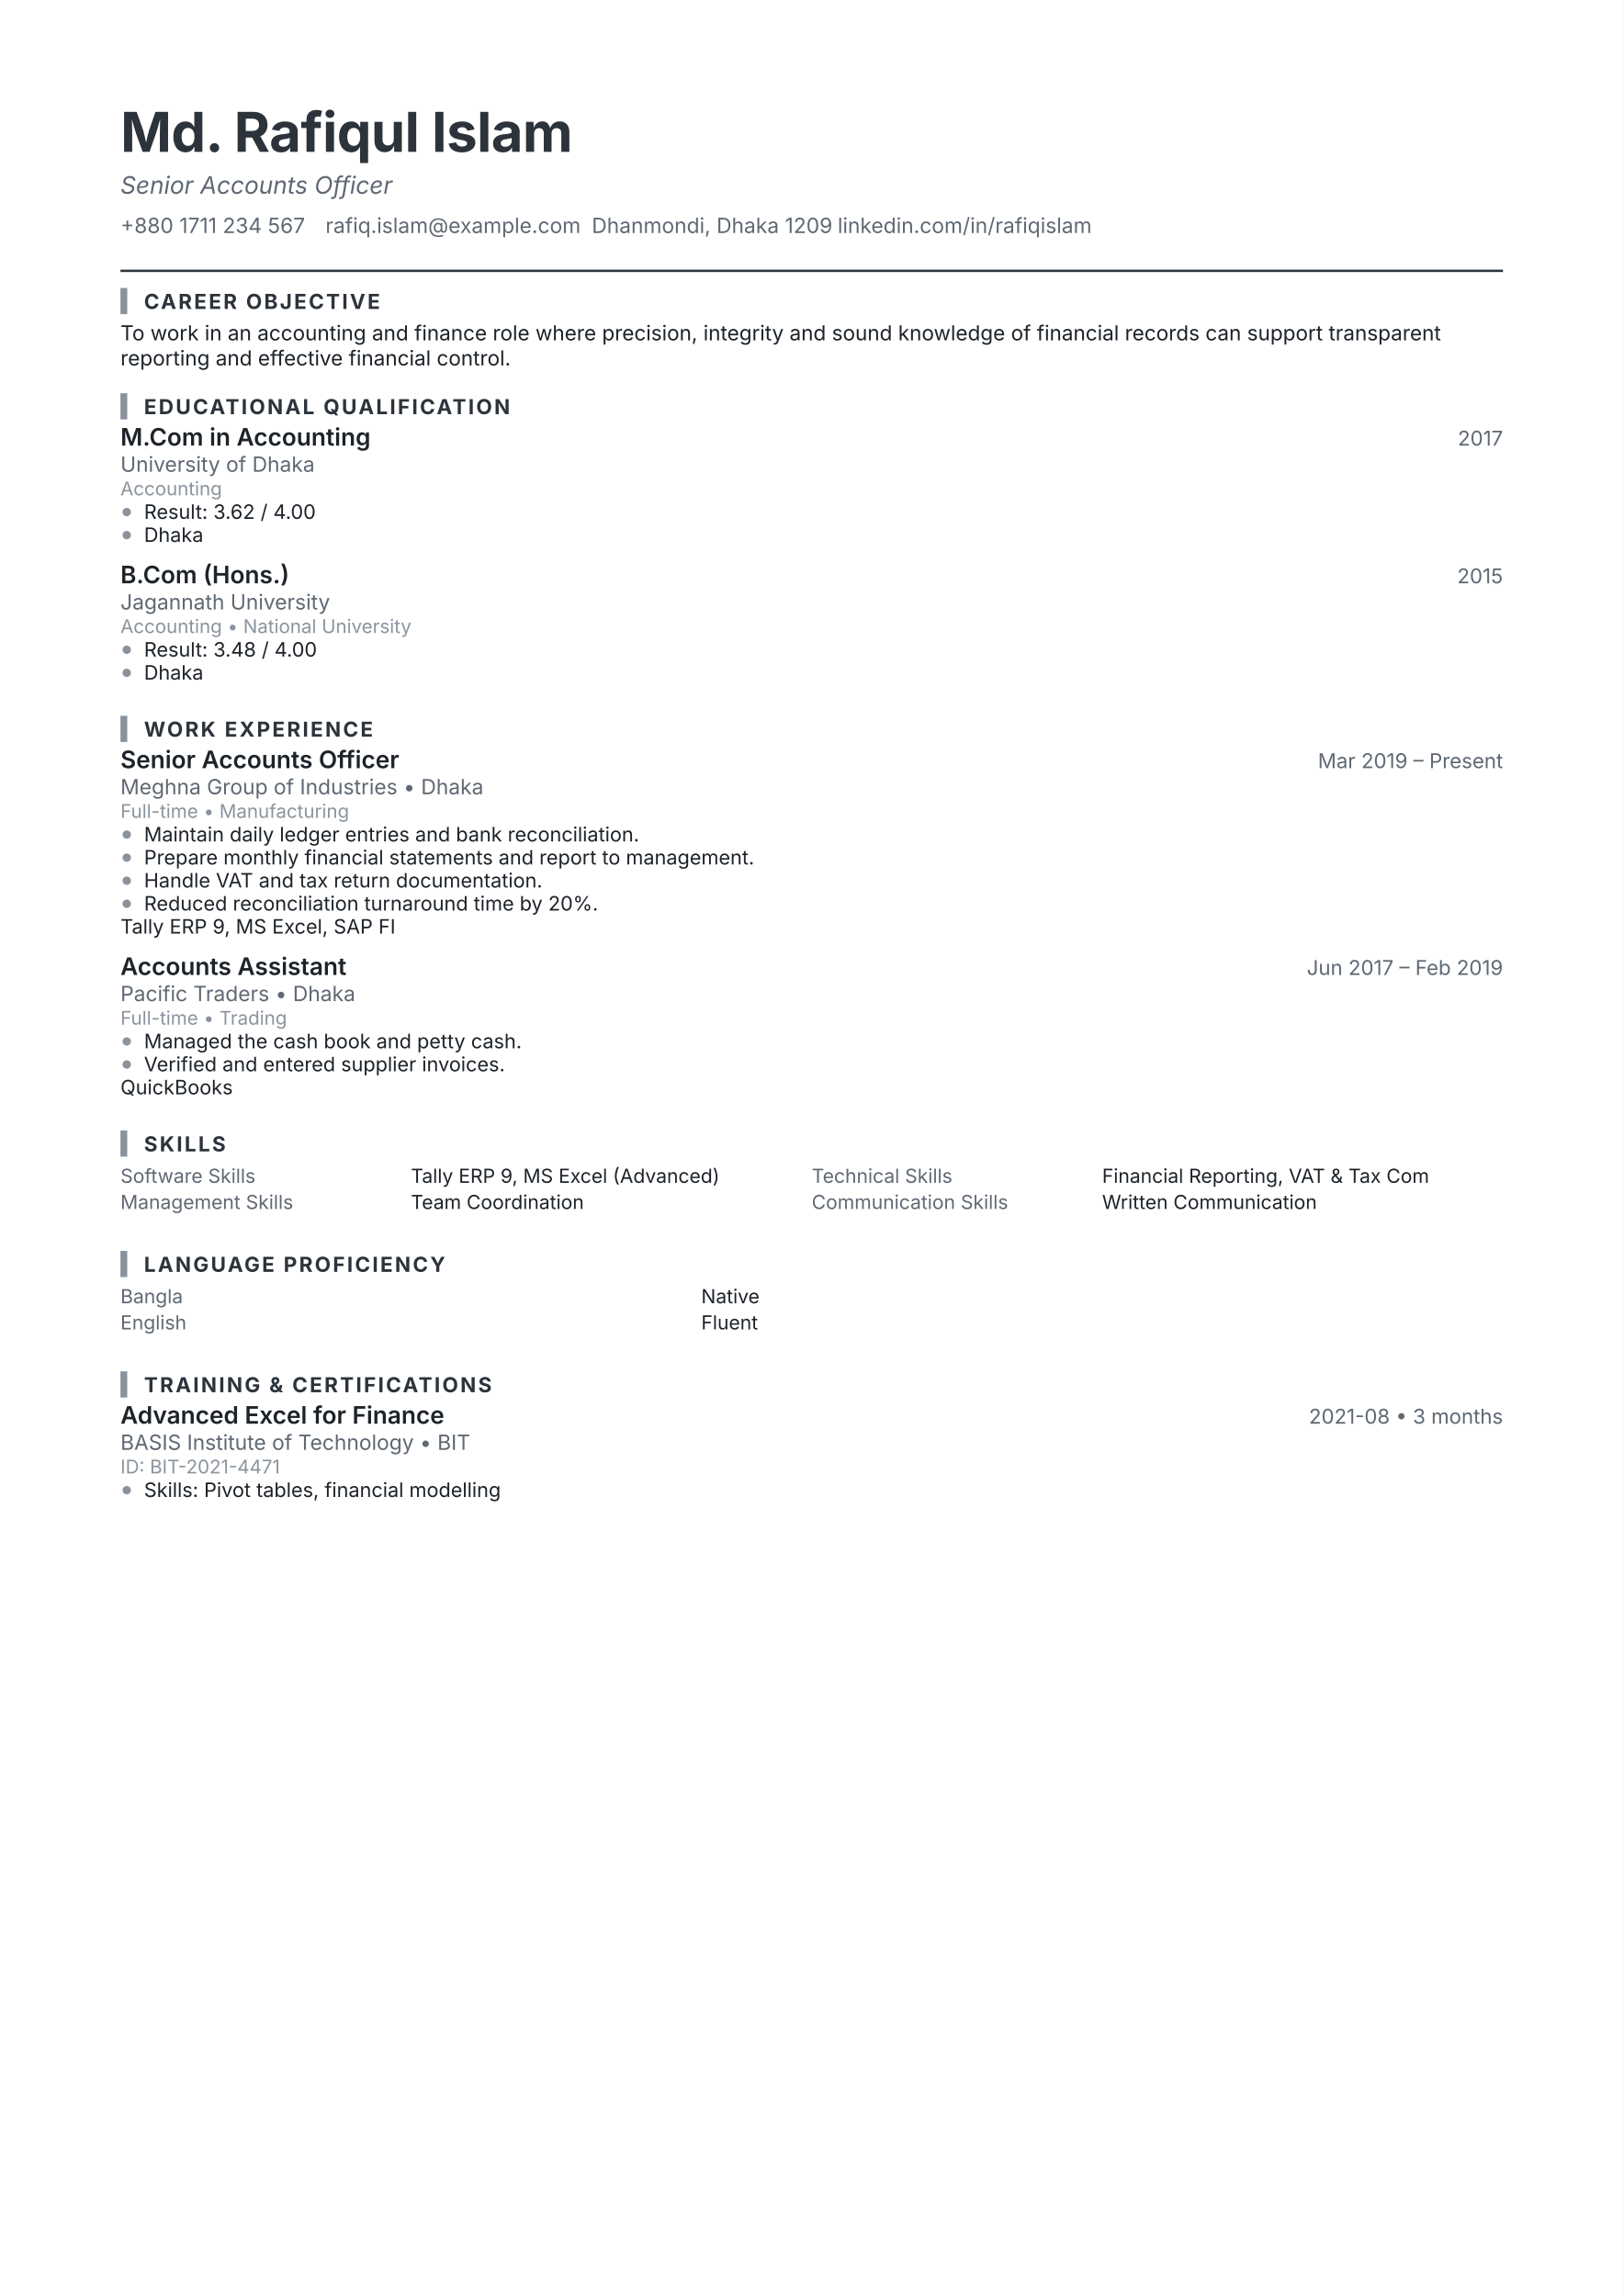
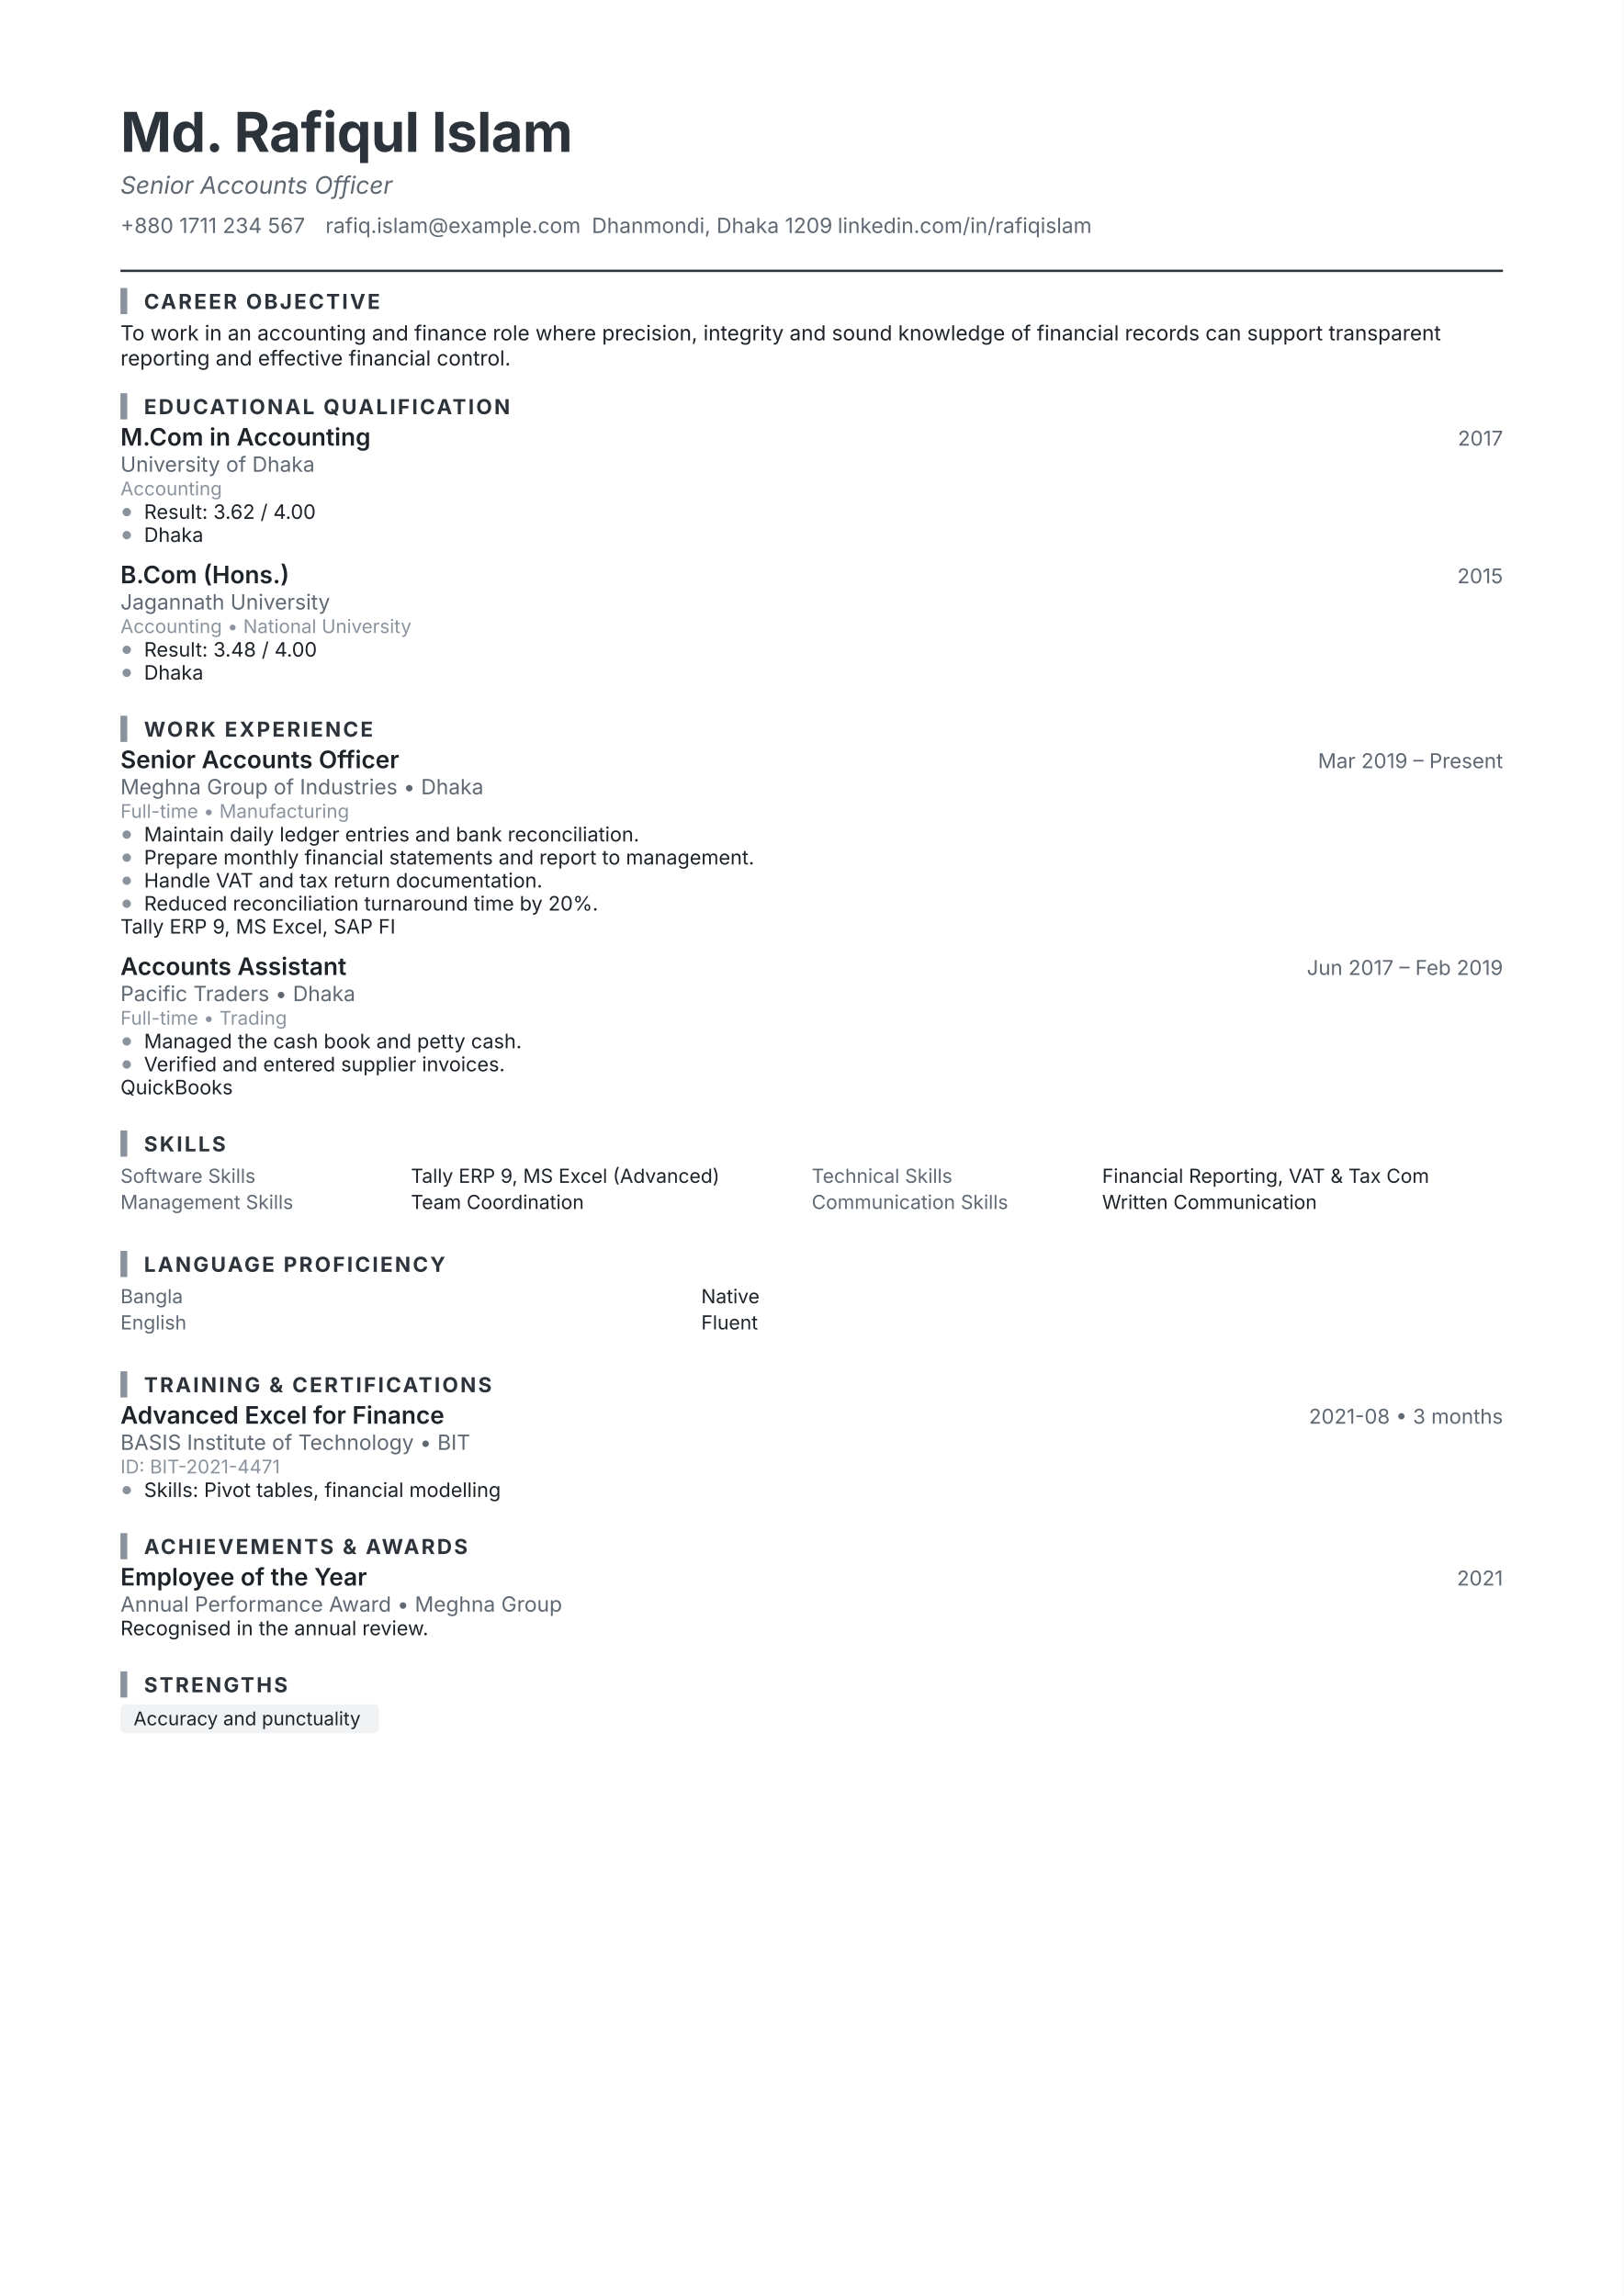
<svg xmlns="http://www.w3.org/2000/svg" width="620" height="877" viewBox="0 0 620 877" role="img" aria-label="CV template preview: ATS Modern">
  <rect width="620" height="877" fill="#ffffff" />
  <rect x="0.0" y="0.0" width="620.0" height="877.0" fill="#ffffff" />
  <text x="46.0" y="58.0" font-family="Inter, Noto Sans Bengali, sans-serif" font-size="21" font-weight="700" fill="#2c333b" letter-spacing="-0.2">Md. Rafiqul Islam</text>
  <text x="46.0" y="74.0" font-family="Inter, Noto Sans Bengali, sans-serif" font-size="9.2" font-weight="400" fill="#5f6873" font-style="italic">Senior Accounts Officer</text>
  <text x="46.0" y="89.0" font-family="Inter, Noto Sans Bengali, sans-serif" font-size="8" font-weight="400" fill="#5f6873">+880 1711 234 567</text>
  <text x="124.3" y="89.0" font-family="Inter, Noto Sans Bengali, sans-serif" font-size="8" font-weight="400" fill="#5f6873">rafiq.islam@example.com</text>
  <text x="226.0" y="89.0" font-family="Inter, Noto Sans Bengali, sans-serif" font-size="8" font-weight="400" fill="#5f6873">Dhanmondi, Dhaka 1209</text>
  <text x="319.9" y="89.0" font-family="Inter, Noto Sans Bengali, sans-serif" font-size="8" font-weight="400" fill="#5f6873">linkedin.com/in/rafiqislam</text>
  <rect x="46.0" y="103.0" width="528.0" height="0.9" fill="#2c333b" />
  <rect x="46.0" y="110.0" width="2.6" height="10.0" fill="#8a939d" />
  <text x="55.0" y="118.0" font-family="Inter, Noto Sans Bengali, sans-serif" font-size="7.9" font-weight="700" fill="#2c333b" letter-spacing="0.8">CAREER OBJECTIVE</text>
  <text x="46.0" y="130.0" font-family="Inter, Noto Sans Bengali, sans-serif" font-size="7.9" font-weight="400" fill="#1d2329">To work in an accounting and finance role where precision, integrity and sound knowledge of financial records can support transparent</text>
  <text x="46.0" y="139.6" font-family="Inter, Noto Sans Bengali, sans-serif" font-size="7.9" font-weight="400" fill="#1d2329">reporting and effective financial control.</text>
  <rect x="46.0" y="150.2" width="2.6" height="10.0" fill="#8a939d" />
  <text x="55.0" y="158.2" font-family="Inter, Noto Sans Bengali, sans-serif" font-size="7.9" font-weight="700" fill="#2c333b" letter-spacing="0.8">EDUCATIONAL QUALIFICATION</text>
  <text x="46.0" y="170.2" font-family="Inter, Noto Sans Bengali, sans-serif" font-size="9.2" font-weight="600" fill="#1d2329">M.Com in Accounting</text>
  <text x="574.0" y="170.2" font-family="Inter, Noto Sans Bengali, sans-serif" font-size="7.8" font-weight="400" fill="#5f6873" text-anchor="end">2017</text>
  <text x="46.0" y="180.2" font-family="Inter, Noto Sans Bengali, sans-serif" font-size="8" font-weight="400" fill="#5f6873">University of Dhaka</text>
  <text x="46.0" y="189.2" font-family="Inter, Noto Sans Bengali, sans-serif" font-size="7.2" font-weight="400" fill="#8a939d">Accounting</text>
  <circle cx="48.4" cy="195.6" r="1.6" fill="#8a939d" />
  <text x="55.0" y="198.2" font-family="Inter, Noto Sans Bengali, sans-serif" font-size="7.6" font-weight="400" fill="#1d2329">Result: 3.62 / 4.00</text>
  <circle cx="48.4" cy="204.4" r="1.6" fill="#8a939d" />
  <text x="55.0" y="207.0" font-family="Inter, Noto Sans Bengali, sans-serif" font-size="7.6" font-weight="400" fill="#1d2329">Dhaka</text>
  <text x="46.0" y="222.8" font-family="Inter, Noto Sans Bengali, sans-serif" font-size="9.2" font-weight="600" fill="#1d2329">B.Com (Hons.)</text>
  <text x="574.0" y="222.8" font-family="Inter, Noto Sans Bengali, sans-serif" font-size="7.8" font-weight="400" fill="#5f6873" text-anchor="end">2015</text>
  <text x="46.0" y="232.8" font-family="Inter, Noto Sans Bengali, sans-serif" font-size="8" font-weight="400" fill="#5f6873">Jagannath University</text>
  <text x="46.0" y="241.8" font-family="Inter, Noto Sans Bengali, sans-serif" font-size="7.2" font-weight="400" fill="#8a939d">Accounting • National University</text>
  <circle cx="48.4" cy="248.2" r="1.6" fill="#8a939d" />
  <text x="55.0" y="250.8" font-family="Inter, Noto Sans Bengali, sans-serif" font-size="7.6" font-weight="400" fill="#1d2329">Result: 3.48 / 4.00</text>
  <circle cx="48.4" cy="257.0" r="1.6" fill="#8a939d" />
  <text x="55.0" y="259.6" font-family="Inter, Noto Sans Bengali, sans-serif" font-size="7.6" font-weight="400" fill="#1d2329">Dhaka</text>
  <rect x="46.0" y="273.4" width="2.6" height="10.0" fill="#8a939d" />
  <text x="55.0" y="281.4" font-family="Inter, Noto Sans Bengali, sans-serif" font-size="7.9" font-weight="700" fill="#2c333b" letter-spacing="0.8">WORK EXPERIENCE</text>
  <text x="46.0" y="293.4" font-family="Inter, Noto Sans Bengali, sans-serif" font-size="9.2" font-weight="600" fill="#1d2329">Senior Accounts Officer</text>
  <text x="574.0" y="293.4" font-family="Inter, Noto Sans Bengali, sans-serif" font-size="7.8" font-weight="400" fill="#5f6873" text-anchor="end">Mar 2019 – Present</text>
  <text x="46.0" y="303.4" font-family="Inter, Noto Sans Bengali, sans-serif" font-size="8" font-weight="400" fill="#5f6873">Meghna Group of Industries • Dhaka</text>
  <text x="46.0" y="312.4" font-family="Inter, Noto Sans Bengali, sans-serif" font-size="7.2" font-weight="400" fill="#8a939d">Full-time • Manufacturing</text>
  <circle cx="48.4" cy="318.8" r="1.6" fill="#8a939d" />
  <text x="55.0" y="321.4" font-family="Inter, Noto Sans Bengali, sans-serif" font-size="7.6" font-weight="400" fill="#1d2329">Maintain daily ledger entries and bank reconciliation.</text>
  <circle cx="48.4" cy="327.6" r="1.6" fill="#8a939d" />
  <text x="55.0" y="330.2" font-family="Inter, Noto Sans Bengali, sans-serif" font-size="7.6" font-weight="400" fill="#1d2329">Prepare monthly financial statements and report to management.</text>
  <circle cx="48.4" cy="336.4" r="1.6" fill="#8a939d" />
  <text x="55.0" y="339.0" font-family="Inter, Noto Sans Bengali, sans-serif" font-size="7.6" font-weight="400" fill="#1d2329">Handle VAT and tax return documentation.</text>
  <circle cx="48.4" cy="345.2" r="1.6" fill="#8a939d" />
  <text x="55.0" y="347.8" font-family="Inter, Noto Sans Bengali, sans-serif" font-size="7.6" font-weight="400" fill="#1d2329">Reduced reconciliation turnaround time by 20%.</text>
  <text x="46.0" y="356.6" font-family="Inter, Noto Sans Bengali, sans-serif" font-size="7.6" font-weight="400" fill="#1d2329">Tally ERP 9, MS Excel, SAP FI</text>
  <text x="46.0" y="372.4" font-family="Inter, Noto Sans Bengali, sans-serif" font-size="9.2" font-weight="600" fill="#1d2329">Accounts Assistant</text>
  <text x="574.0" y="372.4" font-family="Inter, Noto Sans Bengali, sans-serif" font-size="7.8" font-weight="400" fill="#5f6873" text-anchor="end">Jun 2017 – Feb 2019</text>
  <text x="46.0" y="382.4" font-family="Inter, Noto Sans Bengali, sans-serif" font-size="8" font-weight="400" fill="#5f6873">Pacific Traders • Dhaka</text>
  <text x="46.0" y="391.4" font-family="Inter, Noto Sans Bengali, sans-serif" font-size="7.2" font-weight="400" fill="#8a939d">Full-time • Trading</text>
  <circle cx="48.4" cy="397.8" r="1.6" fill="#8a939d" />
  <text x="55.0" y="400.4" font-family="Inter, Noto Sans Bengali, sans-serif" font-size="7.6" font-weight="400" fill="#1d2329">Managed the cash book and petty cash.</text>
  <circle cx="48.4" cy="406.6" r="1.6" fill="#8a939d" />
  <text x="55.0" y="409.2" font-family="Inter, Noto Sans Bengali, sans-serif" font-size="7.6" font-weight="400" fill="#1d2329">Verified and entered supplier invoices.</text>
  <text x="46.0" y="418.0" font-family="Inter, Noto Sans Bengali, sans-serif" font-size="7.6" font-weight="400" fill="#1d2329">QuickBooks</text>
  <rect x="46.0" y="431.8" width="2.6" height="10.0" fill="#8a939d" />
  <text x="55.0" y="439.8" font-family="Inter, Noto Sans Bengali, sans-serif" font-size="7.9" font-weight="700" fill="#2c333b" letter-spacing="0.8">SKILLS</text>
  <text x="46.0" y="451.8" font-family="Inter, Noto Sans Bengali, sans-serif" font-size="7.4" font-weight="400" fill="#5f6873">Software Skills</text>
  <text x="156.9" y="451.8" font-family="Inter, Noto Sans Bengali, sans-serif" font-size="7.4" font-weight="400" fill="#1d2329">Tally ERP 9, MS Excel (Advanced)</text>
  <text x="310.0" y="451.8" font-family="Inter, Noto Sans Bengali, sans-serif" font-size="7.4" font-weight="400" fill="#5f6873">Technical Skills</text>
  <text x="420.9" y="451.8" font-family="Inter, Noto Sans Bengali, sans-serif" font-size="7.4" font-weight="400" fill="#1d2329">Financial Reporting, VAT &amp; Tax Com</text>
  <text x="46.0" y="461.8" font-family="Inter, Noto Sans Bengali, sans-serif" font-size="7.4" font-weight="400" fill="#5f6873">Management Skills</text>
  <text x="156.9" y="461.8" font-family="Inter, Noto Sans Bengali, sans-serif" font-size="7.4" font-weight="400" fill="#1d2329">Team Coordination</text>
  <text x="310.0" y="461.8" font-family="Inter, Noto Sans Bengali, sans-serif" font-size="7.4" font-weight="400" fill="#5f6873">Communication Skills</text>
  <text x="420.9" y="461.8" font-family="Inter, Noto Sans Bengali, sans-serif" font-size="7.4" font-weight="400" fill="#1d2329">Written Communication</text>
  <rect x="46.0" y="477.8" width="2.6" height="10.0" fill="#8a939d" />
  <text x="55.0" y="485.8" font-family="Inter, Noto Sans Bengali, sans-serif" font-size="7.9" font-weight="700" fill="#2c333b" letter-spacing="0.8">LANGUAGE PROFICIENCY</text>
  <text x="46.0" y="497.8" font-family="Inter, Noto Sans Bengali, sans-serif" font-size="7.4" font-weight="400" fill="#5f6873">Bangla</text>
  <text x="267.8" y="497.8" font-family="Inter, Noto Sans Bengali, sans-serif" font-size="7.4" font-weight="400" fill="#1d2329">Native</text>
  <text x="46.0" y="507.8" font-family="Inter, Noto Sans Bengali, sans-serif" font-size="7.4" font-weight="400" fill="#5f6873">English</text>
  <text x="267.8" y="507.8" font-family="Inter, Noto Sans Bengali, sans-serif" font-size="7.4" font-weight="400" fill="#1d2329">Fluent</text>
  <rect x="46.0" y="523.8" width="2.6" height="10.0" fill="#8a939d" />
  <text x="55.0" y="531.8" font-family="Inter, Noto Sans Bengali, sans-serif" font-size="7.9" font-weight="700" fill="#2c333b" letter-spacing="0.8">TRAINING &amp; CERTIFICATIONS</text>
  <text x="46.0" y="543.8" font-family="Inter, Noto Sans Bengali, sans-serif" font-size="9.2" font-weight="600" fill="#1d2329">Advanced Excel for Finance</text>
  <text x="574.0" y="543.8" font-family="Inter, Noto Sans Bengali, sans-serif" font-size="7.8" font-weight="400" fill="#5f6873" text-anchor="end">2021-08 • 3 months</text>
  <text x="46.0" y="553.8" font-family="Inter, Noto Sans Bengali, sans-serif" font-size="8" font-weight="400" fill="#5f6873">BASIS Institute of Technology • BIT</text>
  <text x="46.0" y="562.8" font-family="Inter, Noto Sans Bengali, sans-serif" font-size="7.2" font-weight="400" fill="#8a939d">ID: BIT-2021-4471</text>
  <circle cx="48.4" cy="569.2" r="1.6" fill="#8a939d" />
  <text x="55.0" y="571.8" font-family="Inter, Noto Sans Bengali, sans-serif" font-size="7.6" font-weight="400" fill="#1d2329">Skills: Pivot tables, financial modelling</text>
+   <rect x="46.0" y="585.6" width="2.6" height="10.0" fill="#8a939d" />
+   <text x="55.0" y="593.6" font-family="Inter, Noto Sans Bengali, sans-serif" font-size="7.9" font-weight="700" fill="#2c333b" letter-spacing="0.8">ACHIEVEMENTS &amp; AWARDS</text>
+   <text x="46.0" y="605.6" font-family="Inter, Noto Sans Bengali, sans-serif" font-size="9.2" font-weight="600" fill="#1d2329">Employee of the Year</text>
+   <text x="574.0" y="605.6" font-family="Inter, Noto Sans Bengali, sans-serif" font-size="7.8" font-weight="400" fill="#5f6873" text-anchor="end">2021</text>
+   <text x="46.0" y="615.6" font-family="Inter, Noto Sans Bengali, sans-serif" font-size="8" font-weight="400" fill="#5f6873">Annual Performance Award • Meghna Group</text>
+   <text x="46.0" y="624.6" font-family="Inter, Noto Sans Bengali, sans-serif" font-size="7.6" font-weight="400" fill="#1d2329">Recognised in the annual review.</text>
+   <rect x="46.0" y="638.4" width="2.6" height="10.0" fill="#8a939d" />
+   <text x="55.0" y="646.4" font-family="Inter, Noto Sans Bengali, sans-serif" font-size="7.9" font-weight="700" fill="#2c333b" letter-spacing="0.8">STRENGTHS</text>
+   <rect x="46.0" y="651.0" width="98.8" height="11.0" fill="#f0f2f4" rx="2" />
+   <text x="51.0" y="659.0" font-family="Inter, Noto Sans Bengali, sans-serif" font-size="7.2" font-weight="400" fill="#1d2329">Accuracy and punctuality</text>
</svg>
